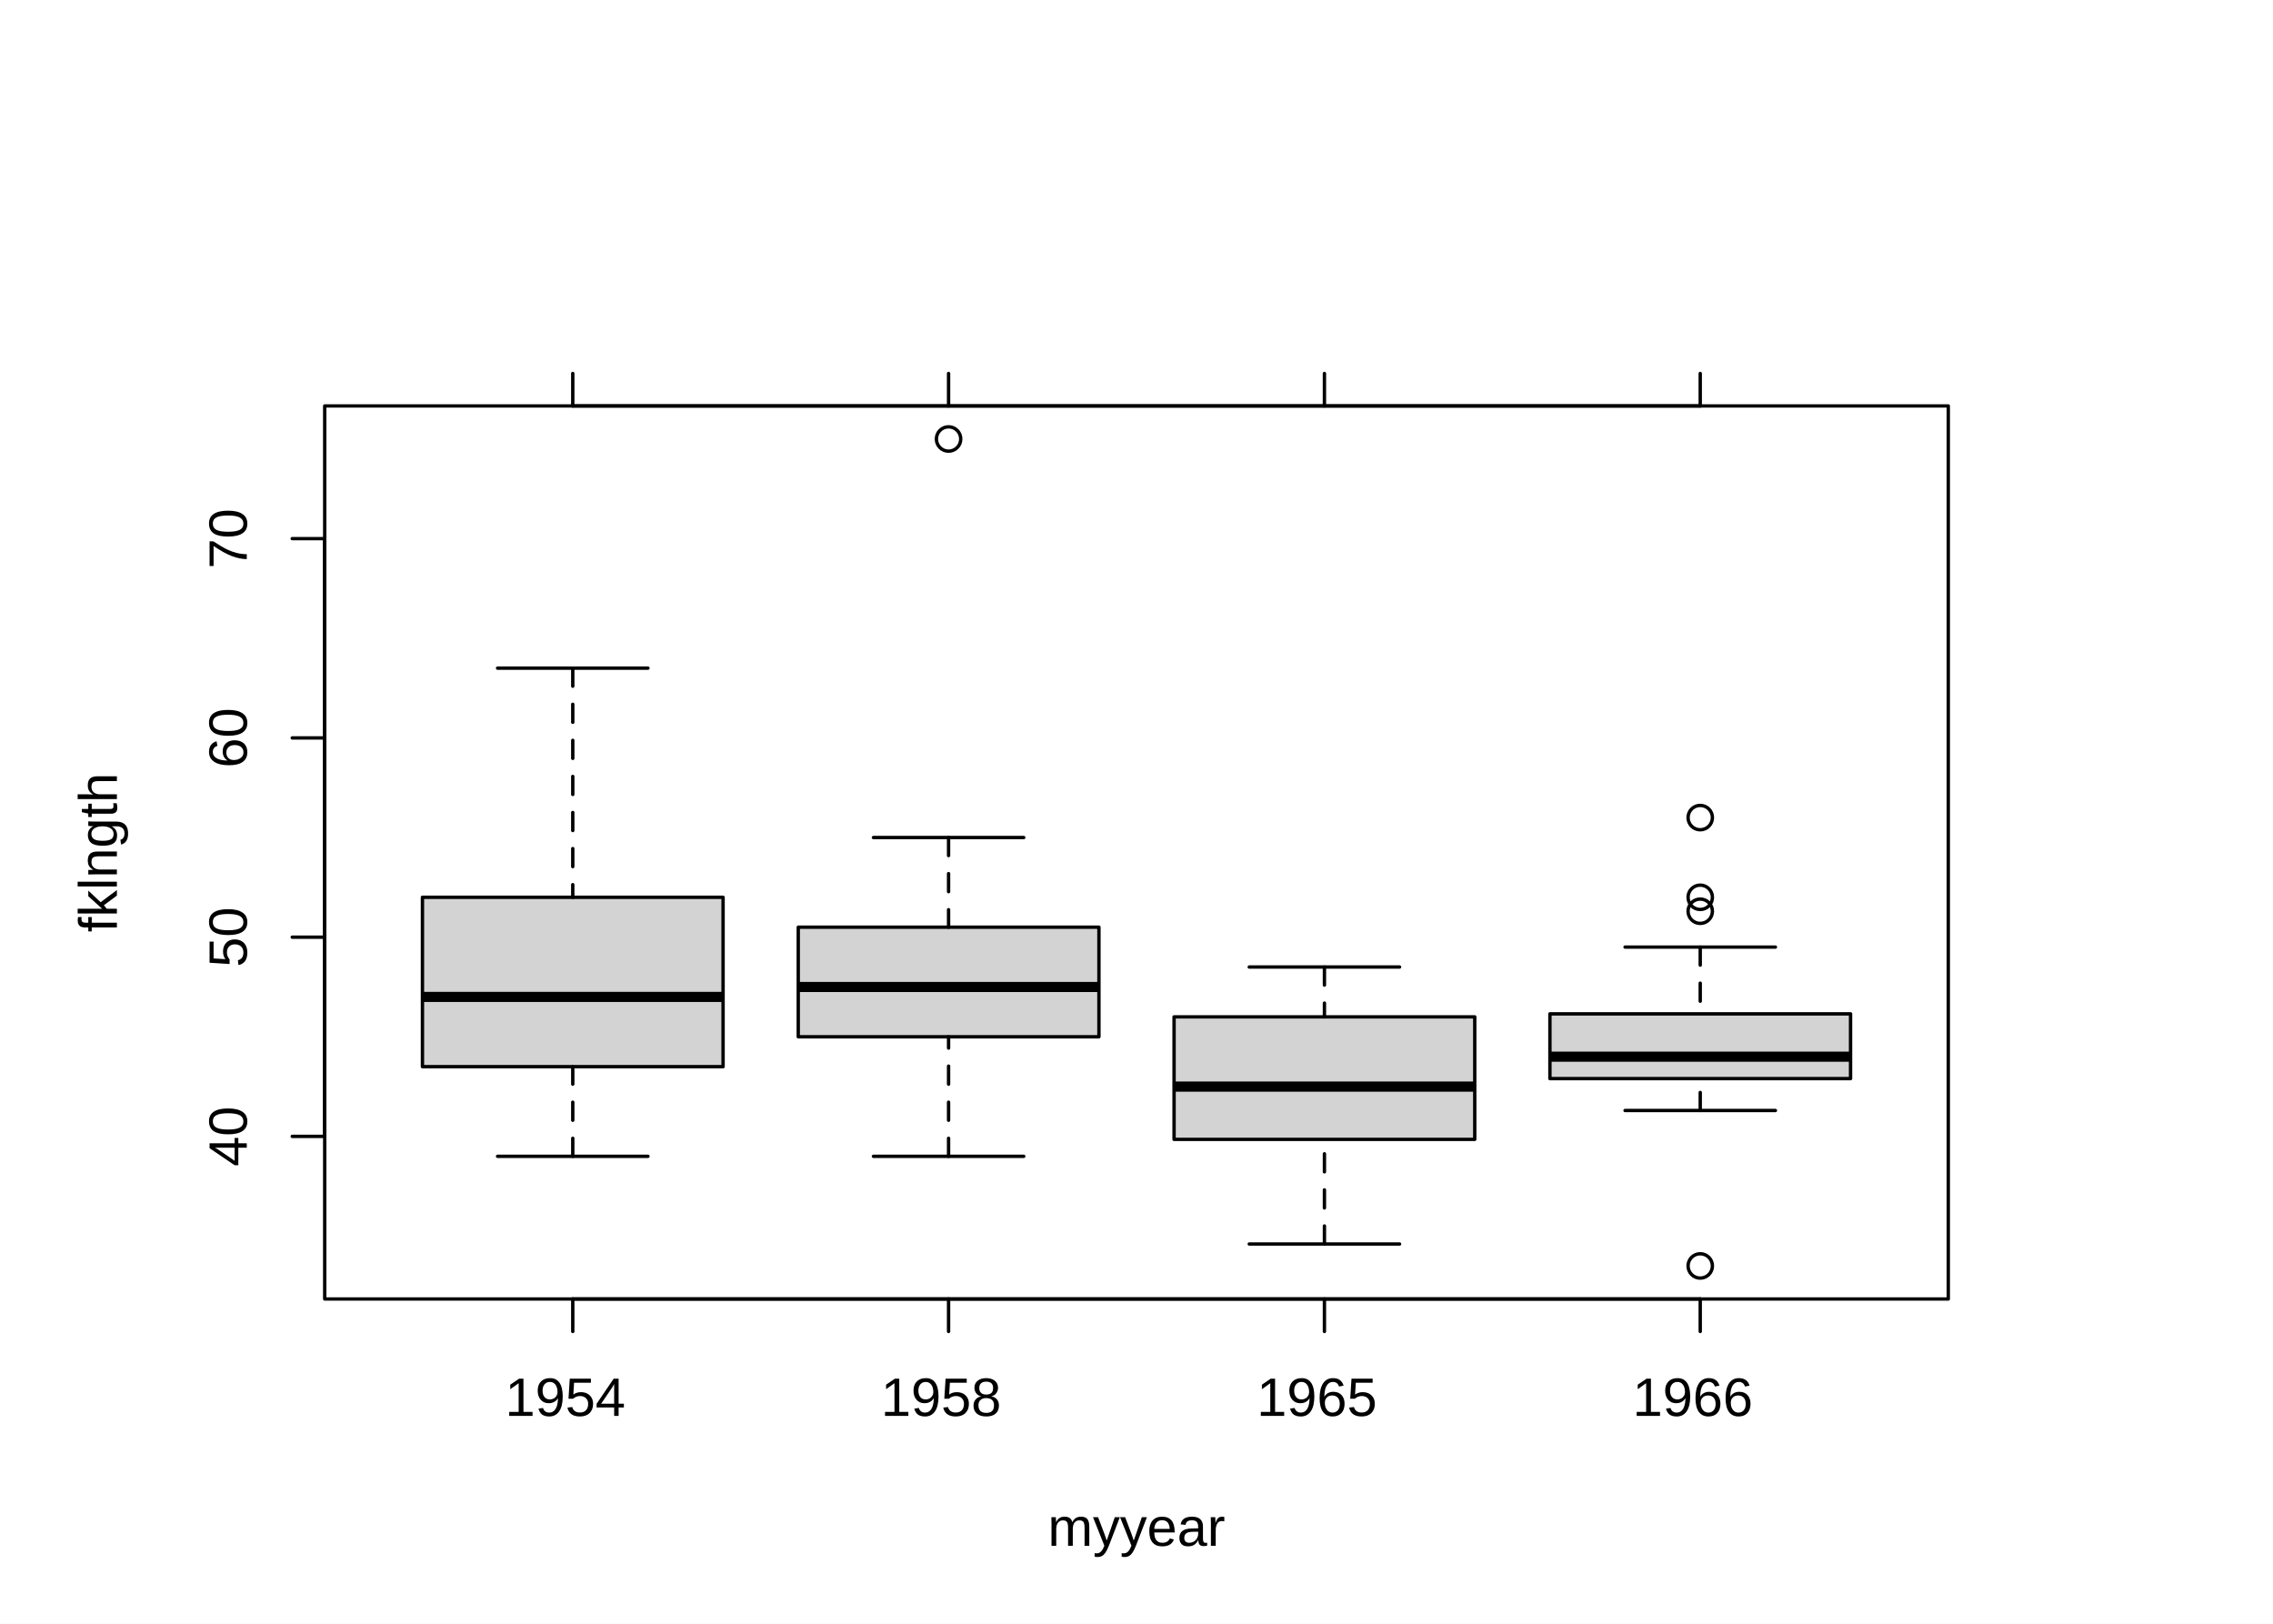
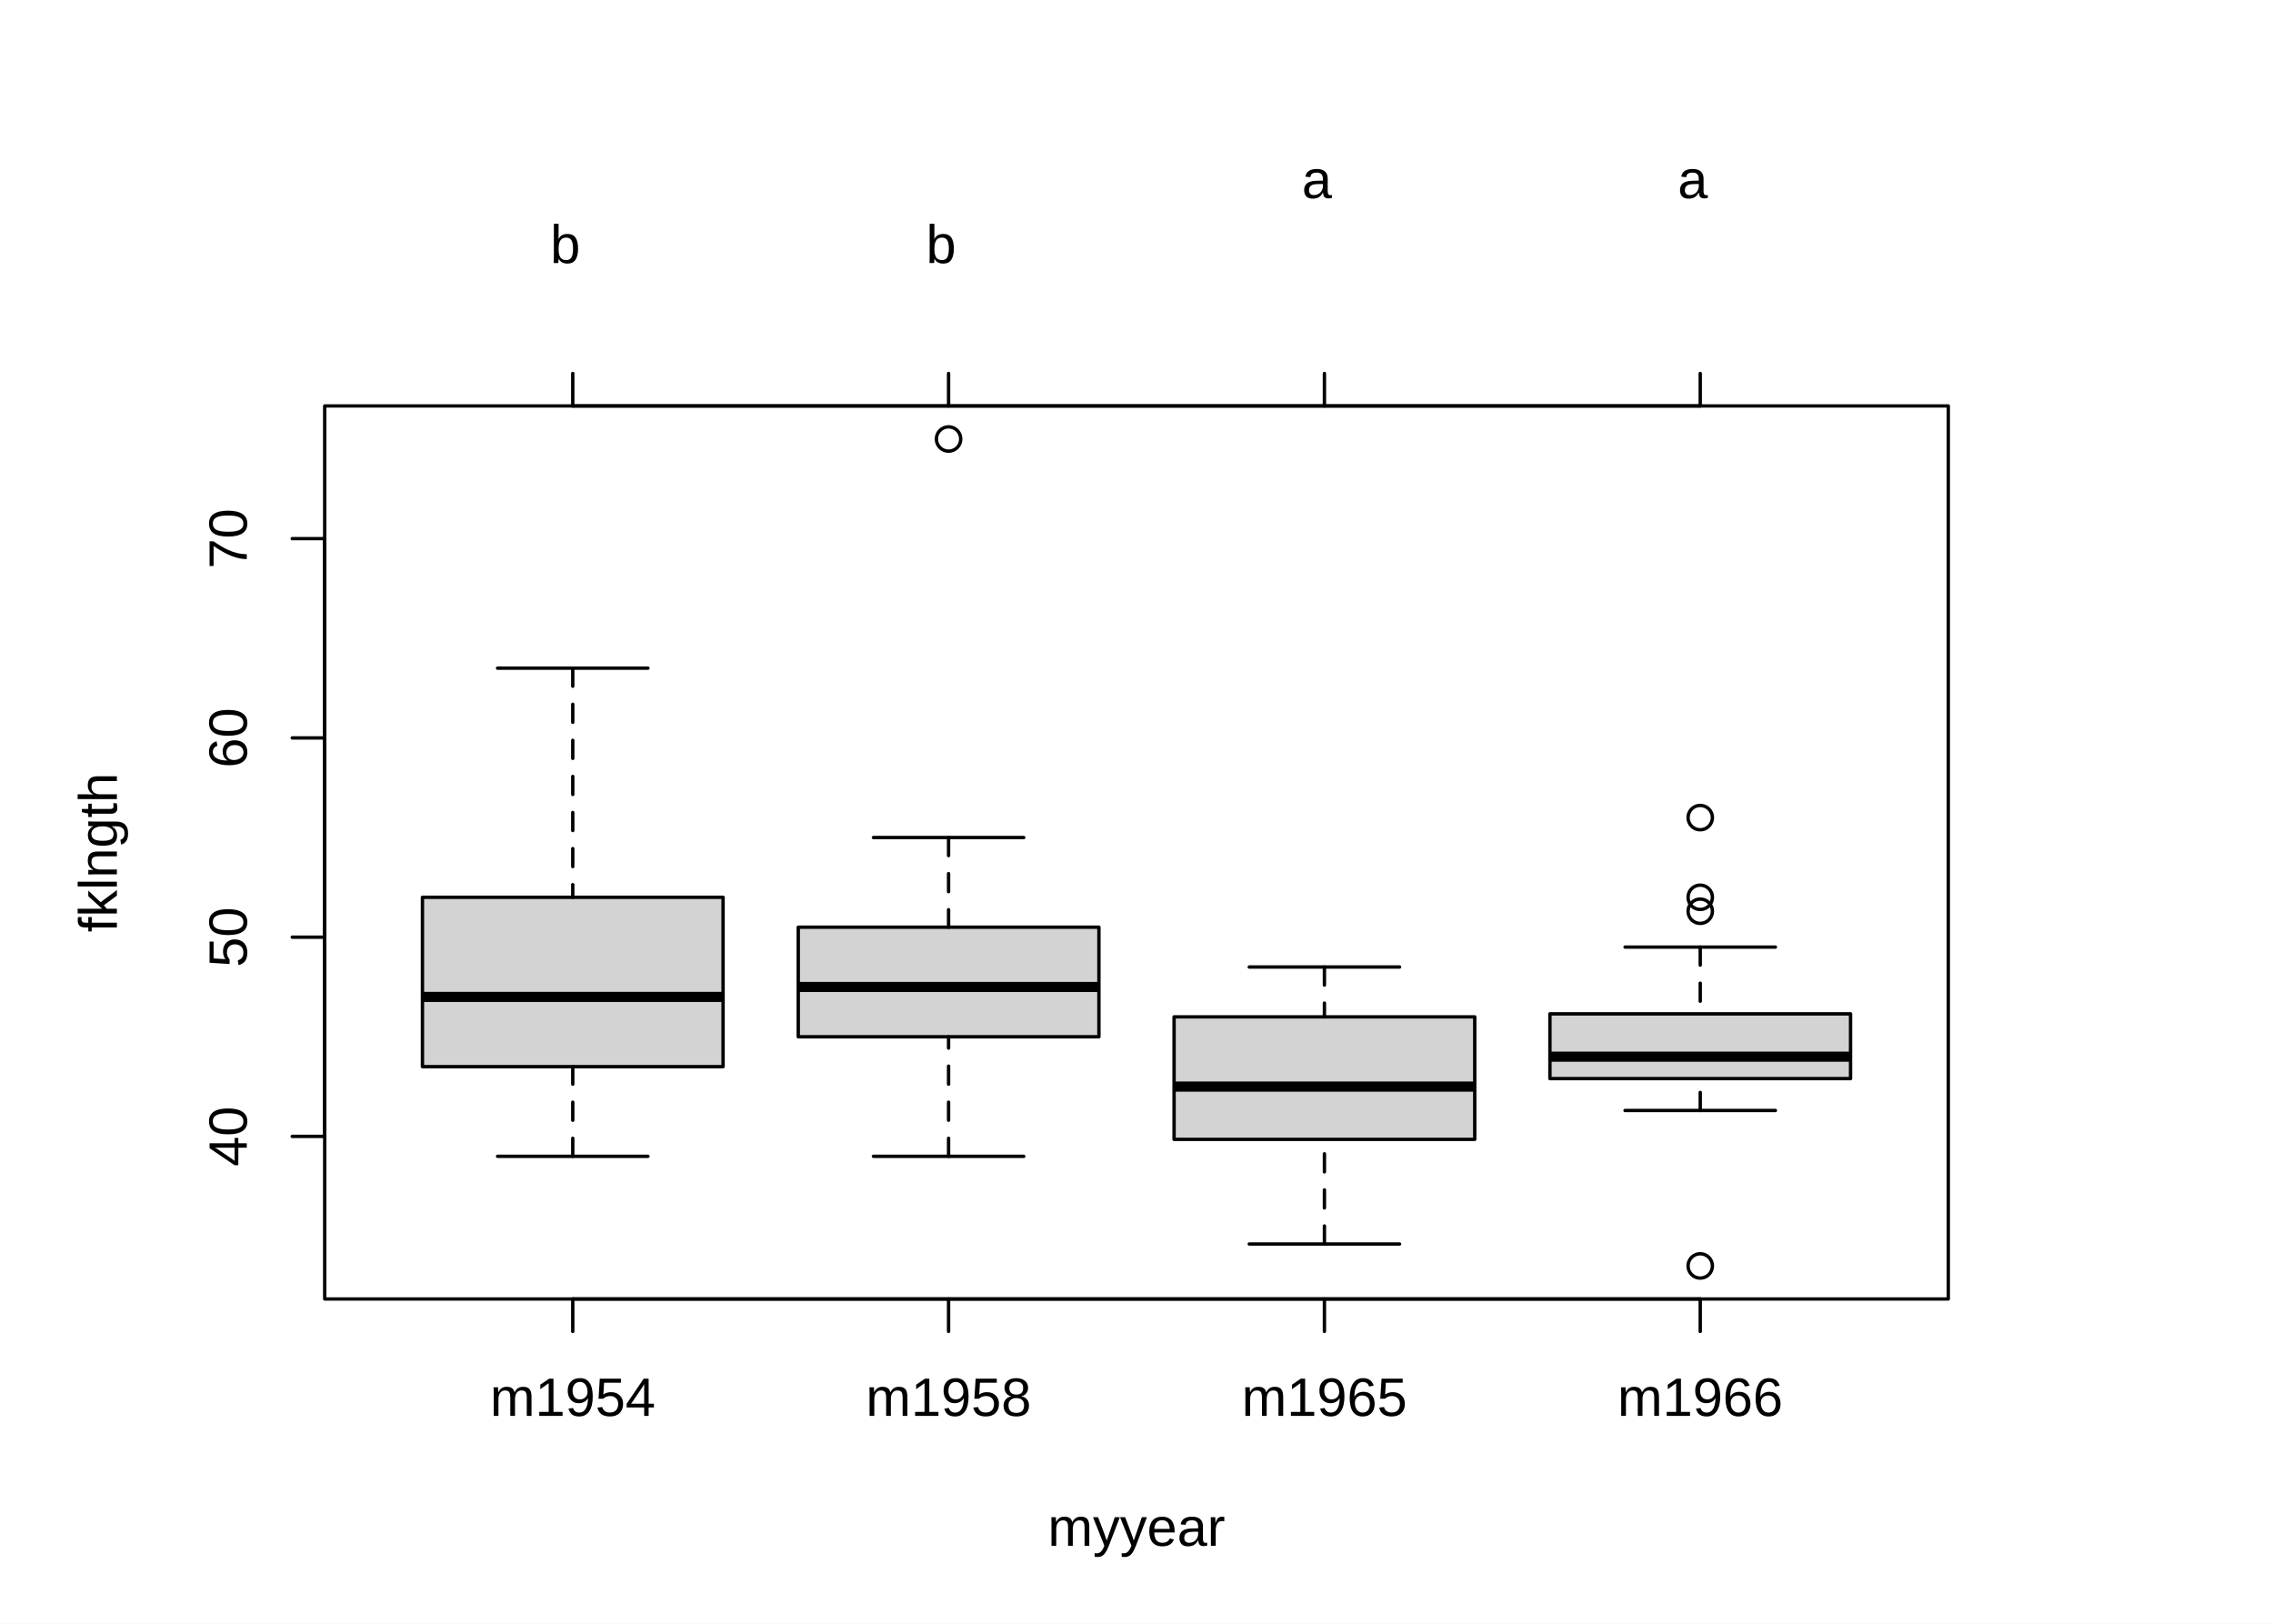
<svg xmlns="http://www.w3.org/2000/svg" viewBox="0 0 504.00 360.00">
  <defs>
    <style type="text/css">
    line, polyline, polygon, path, rect, circle {
      fill: none;
      stroke: #000000;
      stroke-linecap: round;
      stroke-linejoin: round;
      stroke-miterlimit: 10.00;
    }
  </style>
  </defs>
  <rect width="100%" height="100%" style="stroke: none; fill: #FFFFFF;" />
  <defs>
    <clipPath id="cpNzIuMDB8NDMyLjAwfDI4OC4wMHw5MC4wMA==">
      <rect x="72.00" y="90.00" width="360.00" height="198.00" />
    </clipPath>
  </defs>
  <polygon points="93.67,236.49 160.33,236.49 160.33,198.94 93.67,198.94 " style="stroke-width: 0.75; stroke: none; fill: #D3D3D3;" clip-path="url(#cpNzIuMDB8NDMyLjAwfDI4OC4wMHw5MC4wMA==)" />
  <line x1="93.67" y1="221.03" x2="160.33" y2="221.03" style="stroke-width: 2.25; stroke-linecap: butt;" clip-path="url(#cpNzIuMDB8NDMyLjAwfDI4OC4wMHw5MC4wMA==)" />
  <line x1="127.00" y1="256.37" x2="127.00" y2="236.49" style="stroke-width: 0.75; stroke-dasharray: 4.00,4.00;" clip-path="url(#cpNzIuMDB8NDMyLjAwfDI4OC4wMHw5MC4wMA==)" />
  <line x1="127.00" y1="148.14" x2="127.00" y2="198.94" style="stroke-width: 0.75; stroke-dasharray: 4.00,4.00;" clip-path="url(#cpNzIuMDB8NDMyLjAwfDI4OC4wMHw5MC4wMA==)" />
  <line x1="110.33" y1="256.37" x2="143.67" y2="256.37" style="stroke-width: 0.75;" clip-path="url(#cpNzIuMDB8NDMyLjAwfDI4OC4wMHw5MC4wMA==)" />
  <line x1="110.33" y1="148.14" x2="143.67" y2="148.14" style="stroke-width: 0.75;" clip-path="url(#cpNzIuMDB8NDMyLjAwfDI4OC4wMHw5MC4wMA==)" />
  <polyline points="93.67,236.49 160.33,236.49 160.33,198.94 93.67,198.94 93.67,236.49 " style="stroke-width: 0.75;" clip-path="url(#cpNzIuMDB8NDMyLjAwfDI4OC4wMHw5MC4wMA==)" />
  <polygon points="177.00,229.86 243.67,229.86 243.67,205.57 177.00,205.57 " style="stroke-width: 0.75; stroke: none; fill: #D3D3D3;" clip-path="url(#cpNzIuMDB8NDMyLjAwfDI4OC4wMHw5MC4wMA==)" />
  <line x1="177.00" y1="218.82" x2="243.67" y2="218.82" style="stroke-width: 2.25; stroke-linecap: butt;" clip-path="url(#cpNzIuMDB8NDMyLjAwfDI4OC4wMHw5MC4wMA==)" />
  <line x1="210.33" y1="256.37" x2="210.33" y2="229.86" style="stroke-width: 0.75; stroke-dasharray: 4.00,4.00;" clip-path="url(#cpNzIuMDB8NDMyLjAwfDI4OC4wMHw5MC4wMA==)" />
  <line x1="210.33" y1="185.69" x2="210.33" y2="205.57" style="stroke-width: 0.75; stroke-dasharray: 4.00,4.00;" clip-path="url(#cpNzIuMDB8NDMyLjAwfDI4OC4wMHw5MC4wMA==)" />
  <line x1="193.67" y1="256.37" x2="227.00" y2="256.37" style="stroke-width: 0.75;" clip-path="url(#cpNzIuMDB8NDMyLjAwfDI4OC4wMHw5MC4wMA==)" />
  <line x1="193.67" y1="185.69" x2="227.00" y2="185.69" style="stroke-width: 0.75;" clip-path="url(#cpNzIuMDB8NDMyLjAwfDI4OC4wMHw5MC4wMA==)" />
  <polyline points="177.00,229.86 243.67,229.86 243.67,205.57 177.00,205.57 177.00,229.86 " style="stroke-width: 0.75;" clip-path="url(#cpNzIuMDB8NDMyLjAwfDI4OC4wMHw5MC4wMA==)" />
  <circle cx="210.33" cy="97.33" r="2.70" style="stroke-width: 0.75;" clip-path="url(#cpNzIuMDB8NDMyLjAwfDI4OC4wMHw5MC4wMA==)" />
  <polygon points="260.33,252.61 327.00,252.61 327.00,225.45 260.33,225.45 " style="stroke-width: 0.75; stroke: none; fill: #D3D3D3;" clip-path="url(#cpNzIuMDB8NDMyLjAwfDI4OC4wMHw5MC4wMA==)" />
  <line x1="260.33" y1="240.91" x2="327.00" y2="240.91" style="stroke-width: 2.25; stroke-linecap: butt;" clip-path="url(#cpNzIuMDB8NDMyLjAwfDI4OC4wMHw5MC4wMA==)" />
  <line x1="293.67" y1="275.81" x2="293.67" y2="252.61" style="stroke-width: 0.75; stroke-dasharray: 4.00,4.00;" clip-path="url(#cpNzIuMDB8NDMyLjAwfDI4OC4wMHw5MC4wMA==)" />
  <line x1="293.67" y1="214.40" x2="293.67" y2="225.45" style="stroke-width: 0.75; stroke-dasharray: 4.00,4.00;" clip-path="url(#cpNzIuMDB8NDMyLjAwfDI4OC4wMHw5MC4wMA==)" />
  <line x1="277.00" y1="275.81" x2="310.33" y2="275.81" style="stroke-width: 0.75;" clip-path="url(#cpNzIuMDB8NDMyLjAwfDI4OC4wMHw5MC4wMA==)" />
  <line x1="277.00" y1="214.40" x2="310.33" y2="214.40" style="stroke-width: 0.75;" clip-path="url(#cpNzIuMDB8NDMyLjAwfDI4OC4wMHw5MC4wMA==)" />
  <polyline points="260.33,252.61 327.00,252.61 327.00,225.45 260.33,225.45 260.33,252.61 " style="stroke-width: 0.75;" clip-path="url(#cpNzIuMDB8NDMyLjAwfDI4OC4wMHw5MC4wMA==)" />
  <polygon points="343.67,239.14 410.33,239.14 410.33,224.78 343.67,224.78 " style="stroke-width: 0.75; stroke: none; fill: #D3D3D3;" clip-path="url(#cpNzIuMDB8NDMyLjAwfDI4OC4wMHw5MC4wMA==)" />
  <line x1="343.67" y1="234.28" x2="410.33" y2="234.28" style="stroke-width: 2.25; stroke-linecap: butt;" clip-path="url(#cpNzIuMDB8NDMyLjAwfDI4OC4wMHw5MC4wMA==)" />
  <line x1="377.00" y1="246.21" x2="377.00" y2="239.14" style="stroke-width: 0.75; stroke-dasharray: 4.00,4.00;" clip-path="url(#cpNzIuMDB8NDMyLjAwfDI4OC4wMHw5MC4wMA==)" />
  <line x1="377.00" y1="209.98" x2="377.00" y2="224.78" style="stroke-width: 0.75; stroke-dasharray: 4.00,4.00;" clip-path="url(#cpNzIuMDB8NDMyLjAwfDI4OC4wMHw5MC4wMA==)" />
  <line x1="360.33" y1="246.21" x2="393.67" y2="246.21" style="stroke-width: 0.75;" clip-path="url(#cpNzIuMDB8NDMyLjAwfDI4OC4wMHw5MC4wMA==)" />
  <line x1="360.33" y1="209.98" x2="393.67" y2="209.98" style="stroke-width: 0.75;" clip-path="url(#cpNzIuMDB8NDMyLjAwfDI4OC4wMHw5MC4wMA==)" />
  <polyline points="343.67,239.14 410.33,239.14 410.33,224.78 343.67,224.78 343.67,239.14 " style="stroke-width: 0.75;" clip-path="url(#cpNzIuMDB8NDMyLjAwfDI4OC4wMHw5MC4wMA==)" />
  <circle cx="377.00" cy="202.03" r="2.70" style="stroke-width: 0.75;" clip-path="url(#cpNzIuMDB8NDMyLjAwfDI4OC4wMHw5MC4wMA==)" />
  <circle cx="377.00" cy="181.27" r="2.70" style="stroke-width: 0.75;" clip-path="url(#cpNzIuMDB8NDMyLjAwfDI4OC4wMHw5MC4wMA==)" />
  <circle cx="377.00" cy="198.94" r="2.70" style="stroke-width: 0.75;" clip-path="url(#cpNzIuMDB8NDMyLjAwfDI4OC4wMHw5MC4wMA==)" />
  <circle cx="377.00" cy="280.67" r="2.70" style="stroke-width: 0.75;" clip-path="url(#cpNzIuMDB8NDMyLjAwfDI4OC4wMHw5MC4wMA==)" />
  <defs>
    <clipPath id="cpMC4wMHw1MDQuMDB8MzYwLjAwfDAuMDA=">
      <rect x="0.00" y="0.00" width="504.00" height="360.00" />
    </clipPath>
  </defs>
  <line x1="127.00" y1="288.00" x2="377.00" y2="288.00" style="stroke-width: 0.75;" clip-path="url(#cpMC4wMHw1MDQuMDB8MzYwLjAwfDAuMDA=)" />
  <line x1="127.00" y1="288.00" x2="127.00" y2="295.20" style="stroke-width: 0.75;" clip-path="url(#cpMC4wMHw1MDQuMDB8MzYwLjAwfDAuMDA=)" />
  <line x1="210.33" y1="288.00" x2="210.33" y2="295.20" style="stroke-width: 0.75;" clip-path="url(#cpMC4wMHw1MDQuMDB8MzYwLjAwfDAuMDA=)" />
  <line x1="293.67" y1="288.00" x2="293.67" y2="295.20" style="stroke-width: 0.75;" clip-path="url(#cpMC4wMHw1MDQuMDB8MzYwLjAwfDAuMDA=)" />
  <line x1="377.00" y1="288.00" x2="377.00" y2="295.20" style="stroke-width: 0.75;" clip-path="url(#cpMC4wMHw1MDQuMDB8MzYwLjAwfDAuMDA=)" />
  <g clip-path="url(#cpMC4wMHw1MDQuMDB8MzYwLjAwfDAuMDA=)">
-     <text x="111.99" y="313.92" style="font-size: 12.00px; font-family: Arimo;" textLength="30.03px" lengthAdjust="spacingAndGlyphs"> 1954</text>
+     <text x="108.65" y="313.92" style="font-size: 12.00px; font-family: Arimo;" textLength="36.69px" lengthAdjust="spacingAndGlyphs">m1954</text>
  </g>
  <g clip-path="url(#cpMC4wMHw1MDQuMDB8MzYwLjAwfDAuMDA=)">
-     <text x="195.32" y="313.92" style="font-size: 12.00px; font-family: Arimo;" textLength="30.03px" lengthAdjust="spacingAndGlyphs"> 1958</text>
+     <text x="191.99" y="313.92" style="font-size: 12.00px; font-family: Arimo;" textLength="36.69px" lengthAdjust="spacingAndGlyphs">m1958</text>
  </g>
  <g clip-path="url(#cpMC4wMHw1MDQuMDB8MzYwLjAwfDAuMDA=)">
-     <text x="278.65" y="313.92" style="font-size: 12.00px; font-family: Arimo;" textLength="30.03px" lengthAdjust="spacingAndGlyphs"> 1965</text>
+     <text x="275.32" y="313.92" style="font-size: 12.00px; font-family: Arimo;" textLength="36.69px" lengthAdjust="spacingAndGlyphs">m1965</text>
  </g>
  <g clip-path="url(#cpMC4wMHw1MDQuMDB8MzYwLjAwfDAuMDA=)">
-     <text x="361.99" y="313.92" style="font-size: 12.00px; font-family: Arimo;" textLength="30.03px" lengthAdjust="spacingAndGlyphs"> 1966</text>
+     <text x="358.65" y="313.92" style="font-size: 12.00px; font-family: Arimo;" textLength="36.69px" lengthAdjust="spacingAndGlyphs">m1966</text>
  </g>
  <line x1="72.00" y1="251.95" x2="72.00" y2="119.42" style="stroke-width: 0.75;" clip-path="url(#cpMC4wMHw1MDQuMDB8MzYwLjAwfDAuMDA=)" />
  <line x1="72.00" y1="251.95" x2="64.80" y2="251.95" style="stroke-width: 0.75;" clip-path="url(#cpMC4wMHw1MDQuMDB8MzYwLjAwfDAuMDA=)" />
  <line x1="72.00" y1="207.78" x2="64.80" y2="207.78" style="stroke-width: 0.75;" clip-path="url(#cpMC4wMHw1MDQuMDB8MzYwLjAwfDAuMDA=)" />
  <line x1="72.00" y1="163.60" x2="64.80" y2="163.60" style="stroke-width: 0.75;" clip-path="url(#cpMC4wMHw1MDQuMDB8MzYwLjAwfDAuMDA=)" />
  <line x1="72.00" y1="119.42" x2="64.80" y2="119.42" style="stroke-width: 0.75;" clip-path="url(#cpMC4wMHw1MDQuMDB8MzYwLjAwfDAuMDA=)" />
  <g clip-path="url(#cpMC4wMHw1MDQuMDB8MzYwLjAwfDAuMDA=)">
    <text transform="translate(54.72,258.63) rotate(-90)" style="font-size: 12.00px; font-family: Arimo;" textLength="13.35px" lengthAdjust="spacingAndGlyphs">40</text>
  </g>
  <g clip-path="url(#cpMC4wMHw1MDQuMDB8MzYwLjAwfDAuMDA=)">
    <text transform="translate(54.72,214.45) rotate(-90)" style="font-size: 12.00px; font-family: Arimo;" textLength="13.35px" lengthAdjust="spacingAndGlyphs">50</text>
  </g>
  <g clip-path="url(#cpMC4wMHw1MDQuMDB8MzYwLjAwfDAuMDA=)">
    <text transform="translate(54.72,170.27) rotate(-90)" style="font-size: 12.00px; font-family: Arimo;" textLength="13.35px" lengthAdjust="spacingAndGlyphs">60</text>
  </g>
  <g clip-path="url(#cpMC4wMHw1MDQuMDB8MzYwLjAwfDAuMDA=)">
    <text transform="translate(54.72,126.10) rotate(-90)" style="font-size: 12.00px; font-family: Arimo;" textLength="13.35px" lengthAdjust="spacingAndGlyphs">70</text>
  </g>
  <g clip-path="url(#cpMC4wMHw1MDQuMDB8MzYwLjAwfDAuMDA=)">
    <text x="232.33" y="342.72" style="font-size: 12.00px; font-family: Arimo;" textLength="39.34px" lengthAdjust="spacingAndGlyphs">myyear</text>
  </g>
  <g clip-path="url(#cpMC4wMHw1MDQuMDB8MzYwLjAwfDAuMDA=)">
    <text transform="translate(25.92,206.68) rotate(-90)" style="font-size: 12.00px; font-family: Arimo;" textLength="35.36px" lengthAdjust="spacingAndGlyphs">fklngth</text>
  </g>
  <polyline points="72.00,288.00 432.00,288.00 432.00,90.00 72.00,90.00 72.00,288.00 " style="stroke-width: 0.75;" clip-path="url(#cpMC4wMHw1MDQuMDB8MzYwLjAwfDAuMDA=)" />
  <line x1="127.00" y1="90.00" x2="377.00" y2="90.00" style="stroke-width: 0.75;" clip-path="url(#cpMC4wMHw1MDQuMDB8MzYwLjAwfDAuMDA=)" />
  <line x1="127.00" y1="90.00" x2="127.00" y2="82.80" style="stroke-width: 0.75;" clip-path="url(#cpMC4wMHw1MDQuMDB8MzYwLjAwfDAuMDA=)" />
  <line x1="210.33" y1="90.00" x2="210.33" y2="82.80" style="stroke-width: 0.75;" clip-path="url(#cpMC4wMHw1MDQuMDB8MzYwLjAwfDAuMDA=)" />
  <line x1="293.67" y1="90.00" x2="293.67" y2="82.80" style="stroke-width: 0.75;" clip-path="url(#cpMC4wMHw1MDQuMDB8MzYwLjAwfDAuMDA=)" />
  <line x1="377.00" y1="90.00" x2="377.00" y2="82.80" style="stroke-width: 0.75;" clip-path="url(#cpMC4wMHw1MDQuMDB8MzYwLjAwfDAuMDA=)" />
+   <g clip-path="url(#cpMC4wMHw1MDQuMDB8MzYwLjAwfDAuMDA=)">
+     <text x="123.67" y="43.92" style="font-size: 12.00px; font-family: Arimo;" textLength="6.67px" lengthAdjust="spacingAndGlyphs">  </text>
+   </g>
+   <g clip-path="url(#cpMC4wMHw1MDQuMDB8MzYwLjAwfDAuMDA=)">
+     <text x="122.00" y="58.32" style="font-size: 12.00px; font-family: Arimo;" textLength="10.01px" lengthAdjust="spacingAndGlyphs">b </text>
+   </g>
+   <g clip-path="url(#cpMC4wMHw1MDQuMDB8MzYwLjAwfDAuMDA=)">
+     <text x="127.00" y="72.72" style="font-size: 12.00px; font-family: Arimo;" textLength="0.00px" lengthAdjust="spacingAndGlyphs" />
+   </g>
+   <g clip-path="url(#cpMC4wMHw1MDQuMDB8MzYwLjAwfDAuMDA=)">
+     <text x="207.00" y="43.92" style="font-size: 12.00px; font-family: Arimo;" textLength="6.67px" lengthAdjust="spacingAndGlyphs">  </text>
+   </g>
+   <g clip-path="url(#cpMC4wMHw1MDQuMDB8MzYwLjAwfDAuMDA=)">
+     <text x="205.33" y="58.32" style="font-size: 12.00px; font-family: Arimo;" textLength="10.01px" lengthAdjust="spacingAndGlyphs">b </text>
+   </g>
+   <g clip-path="url(#cpMC4wMHw1MDQuMDB8MzYwLjAwfDAuMDA=)">
+     <text x="210.33" y="72.72" style="font-size: 12.00px; font-family: Arimo;" textLength="0.00px" lengthAdjust="spacingAndGlyphs" />
+   </g>
+   <g clip-path="url(#cpMC4wMHw1MDQuMDB8MzYwLjAwfDAuMDA=)">
+     <text x="288.66" y="43.92" style="font-size: 12.00px; font-family: Arimo;" textLength="10.01px" lengthAdjust="spacingAndGlyphs">a </text>
+   </g>
+   <g clip-path="url(#cpMC4wMHw1MDQuMDB8MzYwLjAwfDAuMDA=)">
+     <text x="290.33" y="58.32" style="font-size: 12.00px; font-family: Arimo;" textLength="6.67px" lengthAdjust="spacingAndGlyphs">  </text>
+   </g>
+   <g clip-path="url(#cpMC4wMHw1MDQuMDB8MzYwLjAwfDAuMDA=)">
+     <text x="293.67" y="72.72" style="font-size: 12.00px; font-family: Arimo;" textLength="0.00px" lengthAdjust="spacingAndGlyphs" />
+   </g>
+   <g clip-path="url(#cpMC4wMHw1MDQuMDB8MzYwLjAwfDAuMDA=)">
+     <text x="372.00" y="43.92" style="font-size: 12.00px; font-family: Arimo;" textLength="10.01px" lengthAdjust="spacingAndGlyphs">a </text>
+   </g>
+   <g clip-path="url(#cpMC4wMHw1MDQuMDB8MzYwLjAwfDAuMDA=)">
+     <text x="373.67" y="58.32" style="font-size: 12.00px; font-family: Arimo;" textLength="6.67px" lengthAdjust="spacingAndGlyphs">  </text>
+   </g>
+   <g clip-path="url(#cpMC4wMHw1MDQuMDB8MzYwLjAwfDAuMDA=)">
+     <text x="377.00" y="72.72" style="font-size: 12.00px; font-family: Arimo;" textLength="0.00px" lengthAdjust="spacingAndGlyphs" />
+   </g>
</svg>
